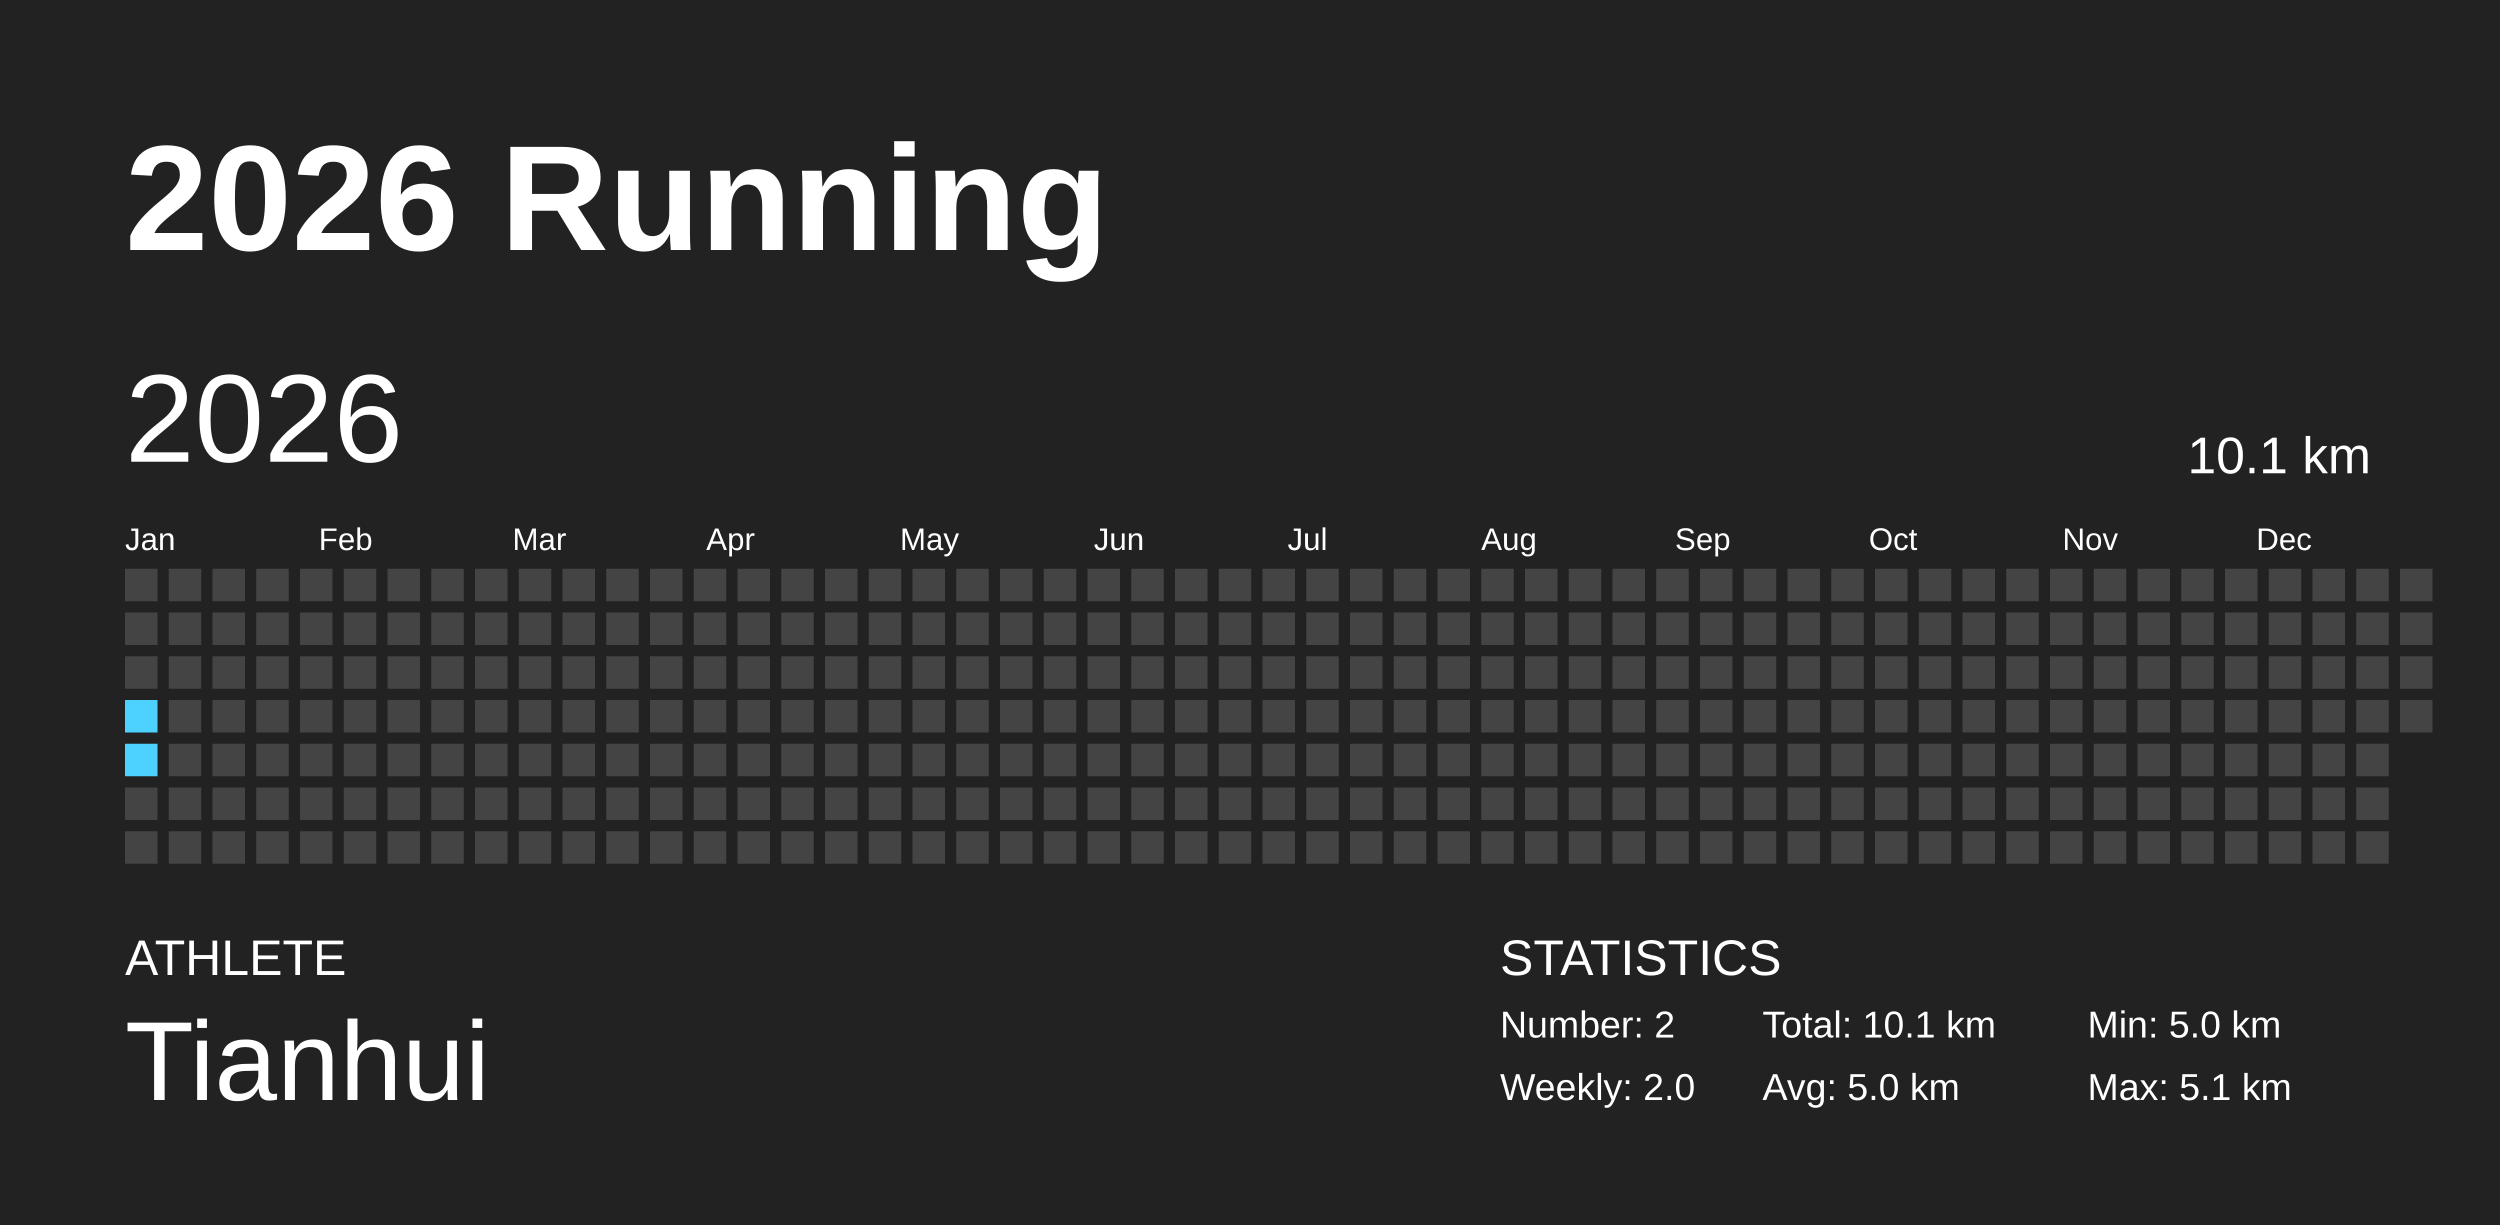
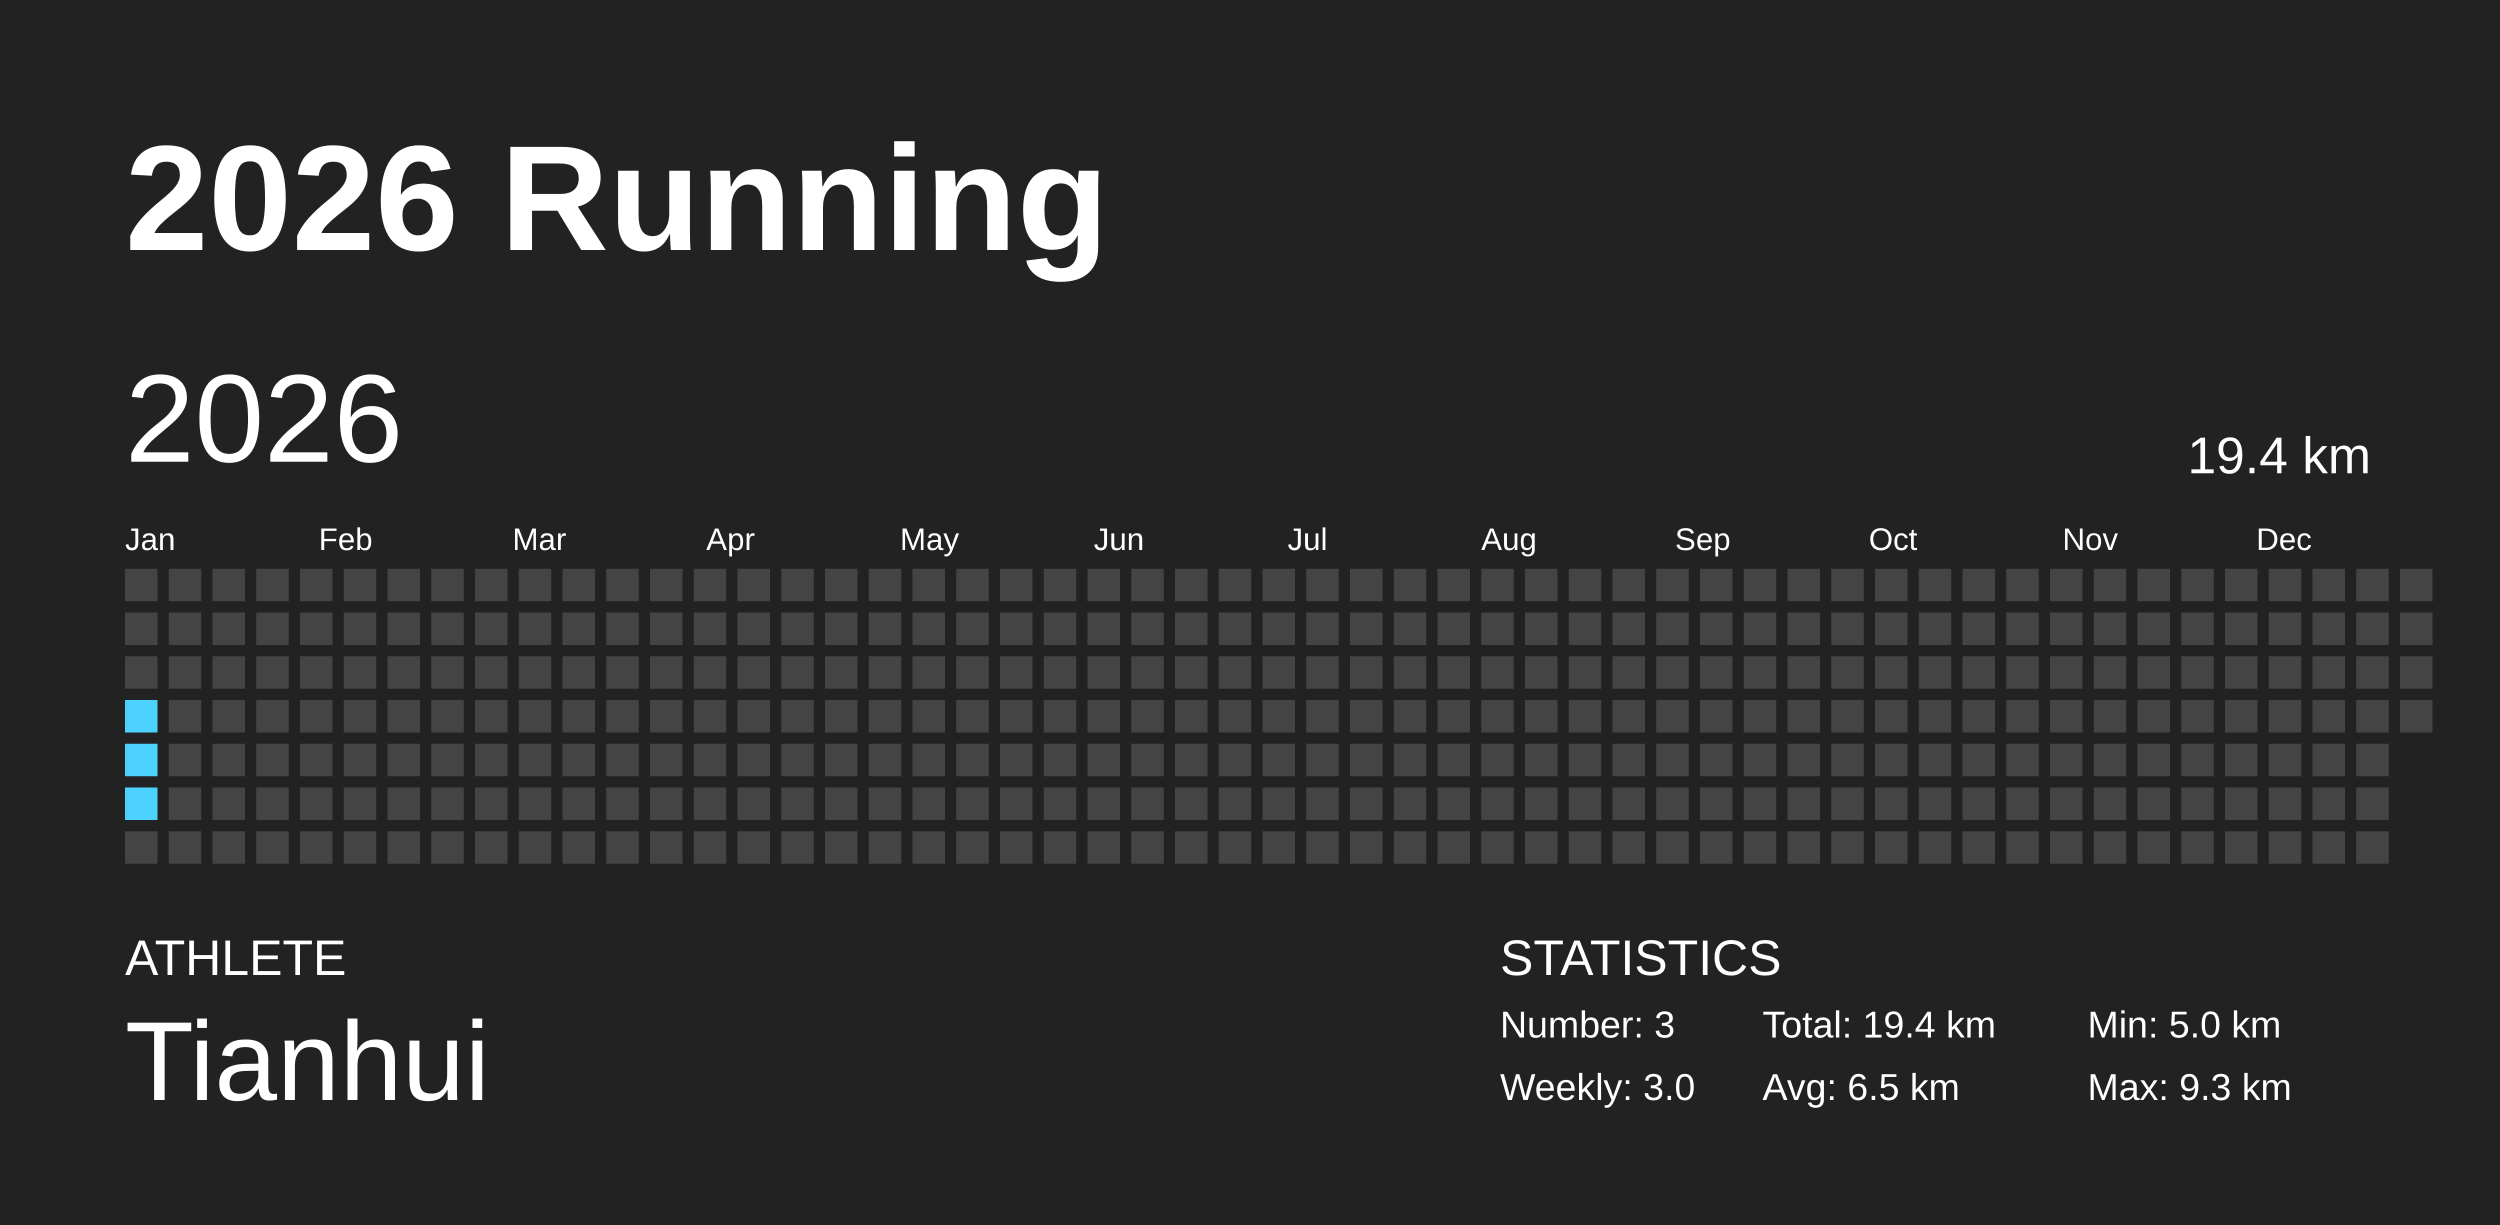
<svg xmlns="http://www.w3.org/2000/svg" baseProfile="full" height="98mm" version="1.1" viewBox="0,0,200,98" width="200mm">
  <defs />
  <rect fill="#222222" height="98" width="200" x="0" y="0" />
  <text fill="#FFFFFF" style="font-size:12px; font-family:Arial; font-weight:bold;" x="10" y="20">2026 Running</text>
  <text fill="#FFFFFF" style="font-size:4px; font-family:Arial" x="10" y="78">ATHLETE</text>
  <text fill="#FFFFFF" style="font-size:9px; font-family:Arial" x="10" y="88">Tianhui</text>
  <text fill="#FFFFFF" style="font-size:4px; font-family:Arial" x="120" y="78">STATISTICS</text>
-   <text fill="#FFFFFF" style="font-size:3px; font-family:Arial" x="120" y="83">Number: 2</text>
-   <text fill="#FFFFFF" style="font-size:3px; font-family:Arial" x="120" y="88">Weekly: 2.0</text>
-   <text fill="#FFFFFF" style="font-size:3px; font-family:Arial" x="141" y="83">Total: 10.1 km</text>
-   <text fill="#FFFFFF" style="font-size:3px; font-family:Arial" x="141" y="88">Avg: 5.0 km</text>
+   <text fill="#FFFFFF" style="font-size:3px; font-family:Arial" x="120" y="83">Number: 3</text>
+   <text fill="#FFFFFF" style="font-size:3px; font-family:Arial" x="120" y="88">Weekly: 3.0</text>
+   <text fill="#FFFFFF" style="font-size:3px; font-family:Arial" x="141" y="83">Total: 19.4 km</text>
+   <text fill="#FFFFFF" style="font-size:3px; font-family:Arial" x="141" y="88">Avg: 6.5 km</text>
  <text fill="#FFFFFF" style="font-size:3px; font-family:Arial" x="167" y="83">Min: 5.0 km</text>
-   <text fill="#FFFFFF" style="font-size:3px; font-family:Arial" x="167" y="88">Max: 5.1 km</text>
+   <text fill="#FFFFFF" style="font-size:3px; font-family:Arial" x="167" y="88">Max: 9.3 km</text>
  <text dominant-baseline="hanging" fill="#FFFFFF" style="font-size:10.0px; font-family:Arial;" x="10" y="30">2026</text>
-   <text dominant-baseline="hanging" fill="#FFFFFF" style="font-size:4.125px; font-family:Arial;" x="175" y="35">10.1 km</text>
+   <text dominant-baseline="hanging" fill="#FFFFFF" style="font-size:4.125px; font-family:Arial;" x="175" y="35">19.4 km</text>
  <text fill="#FFFFFF" style="font-size:2.5px; font-family:Arial" x="10.0" y="44">Jan</text>
  <text fill="#FFFFFF" style="font-size:2.5px; font-family:Arial" x="25.5" y="44">Feb</text>
  <text fill="#FFFFFF" style="font-size:2.5px; font-family:Arial" x="41.0" y="44">Mar</text>
  <text fill="#FFFFFF" style="font-size:2.5px; font-family:Arial" x="56.5" y="44">Apr</text>
  <text fill="#FFFFFF" style="font-size:2.5px; font-family:Arial" x="72.0" y="44">May</text>
  <text fill="#FFFFFF" style="font-size:2.5px; font-family:Arial" x="87.5" y="44">Jun</text>
  <text fill="#FFFFFF" style="font-size:2.5px; font-family:Arial" x="103.0" y="44">Jul</text>
  <text fill="#FFFFFF" style="font-size:2.5px; font-family:Arial" x="118.5" y="44">Aug</text>
  <text fill="#FFFFFF" style="font-size:2.5px; font-family:Arial" x="134.0" y="44">Sep</text>
  <text fill="#FFFFFF" style="font-size:2.5px; font-family:Arial" x="149.5" y="44">Oct</text>
  <text fill="#FFFFFF" style="font-size:2.5px; font-family:Arial" x="165.0" y="44">Nov</text>
  <text fill="#FFFFFF" style="font-size:2.5px; font-family:Arial" x="180.5" y="44">Dec</text>
  <rect fill="#444444" height="2.6" width="2.6" x="10.0" y="45.5" />
  <rect fill="#444444" height="2.6" width="2.6" x="10.0" y="49.0" />
  <rect fill="#444444" height="2.6" width="2.6" x="10.0" y="52.5" />
  <rect fill="#4dd2ff" height="2.6" width="2.6" x="10.0" y="56.0" />
  <rect fill="#4dd2ff" height="2.6" width="2.6" x="10.0" y="59.5" />
-   <rect fill="#444444" height="2.6" width="2.6" x="10.0" y="63.0" />
+   <rect fill="#4dd2ff" height="2.6" width="2.6" x="10.0" y="63.0" />
  <rect fill="#444444" height="2.6" width="2.6" x="10.0" y="66.5" />
  <rect fill="#444444" height="2.6" width="2.6" x="13.5" y="45.5" />
  <rect fill="#444444" height="2.6" width="2.6" x="13.5" y="49.0" />
  <rect fill="#444444" height="2.6" width="2.6" x="13.5" y="52.5" />
  <rect fill="#444444" height="2.6" width="2.6" x="13.5" y="56.0" />
  <rect fill="#444444" height="2.6" width="2.6" x="13.5" y="59.5" />
  <rect fill="#444444" height="2.6" width="2.6" x="13.5" y="63.0" />
  <rect fill="#444444" height="2.6" width="2.6" x="13.5" y="66.5" />
  <rect fill="#444444" height="2.6" width="2.6" x="17.0" y="45.5" />
  <rect fill="#444444" height="2.6" width="2.6" x="17.0" y="49.0" />
  <rect fill="#444444" height="2.6" width="2.6" x="17.0" y="52.5" />
  <rect fill="#444444" height="2.6" width="2.6" x="17.0" y="56.0" />
  <rect fill="#444444" height="2.6" width="2.6" x="17.0" y="59.5" />
  <rect fill="#444444" height="2.6" width="2.6" x="17.0" y="63.0" />
  <rect fill="#444444" height="2.6" width="2.6" x="17.0" y="66.5" />
  <rect fill="#444444" height="2.6" width="2.6" x="20.5" y="45.5" />
  <rect fill="#444444" height="2.6" width="2.6" x="20.5" y="49.0" />
  <rect fill="#444444" height="2.6" width="2.6" x="20.5" y="52.5" />
  <rect fill="#444444" height="2.6" width="2.6" x="20.5" y="56.0" />
  <rect fill="#444444" height="2.6" width="2.6" x="20.5" y="59.5" />
  <rect fill="#444444" height="2.6" width="2.6" x="20.5" y="63.0" />
  <rect fill="#444444" height="2.6" width="2.6" x="20.5" y="66.5" />
  <rect fill="#444444" height="2.6" width="2.6" x="24.0" y="45.5" />
  <rect fill="#444444" height="2.6" width="2.6" x="24.0" y="49.0" />
  <rect fill="#444444" height="2.6" width="2.6" x="24.0" y="52.5" />
  <rect fill="#444444" height="2.6" width="2.6" x="24.0" y="56.0" />
  <rect fill="#444444" height="2.6" width="2.6" x="24.0" y="59.5" />
  <rect fill="#444444" height="2.6" width="2.6" x="24.0" y="63.0" />
  <rect fill="#444444" height="2.6" width="2.6" x="24.0" y="66.5" />
  <rect fill="#444444" height="2.6" width="2.6" x="27.5" y="45.5" />
  <rect fill="#444444" height="2.6" width="2.6" x="27.5" y="49.0" />
  <rect fill="#444444" height="2.6" width="2.6" x="27.5" y="52.5" />
  <rect fill="#444444" height="2.6" width="2.6" x="27.5" y="56.0" />
  <rect fill="#444444" height="2.6" width="2.6" x="27.5" y="59.5" />
  <rect fill="#444444" height="2.6" width="2.6" x="27.5" y="63.0" />
  <rect fill="#444444" height="2.6" width="2.6" x="27.5" y="66.5" />
  <rect fill="#444444" height="2.6" width="2.6" x="31.0" y="45.5" />
  <rect fill="#444444" height="2.6" width="2.6" x="31.0" y="49.0" />
  <rect fill="#444444" height="2.6" width="2.6" x="31.0" y="52.5" />
  <rect fill="#444444" height="2.6" width="2.6" x="31.0" y="56.0" />
  <rect fill="#444444" height="2.6" width="2.6" x="31.0" y="59.5" />
  <rect fill="#444444" height="2.6" width="2.6" x="31.0" y="63.0" />
  <rect fill="#444444" height="2.6" width="2.6" x="31.0" y="66.5" />
  <rect fill="#444444" height="2.6" width="2.6" x="34.5" y="45.5" />
  <rect fill="#444444" height="2.6" width="2.6" x="34.5" y="49.0" />
  <rect fill="#444444" height="2.6" width="2.6" x="34.5" y="52.5" />
  <rect fill="#444444" height="2.6" width="2.6" x="34.5" y="56.0" />
  <rect fill="#444444" height="2.6" width="2.6" x="34.5" y="59.5" />
  <rect fill="#444444" height="2.6" width="2.6" x="34.5" y="63.0" />
  <rect fill="#444444" height="2.6" width="2.6" x="34.5" y="66.5" />
  <rect fill="#444444" height="2.6" width="2.6" x="38.0" y="45.5" />
  <rect fill="#444444" height="2.6" width="2.6" x="38.0" y="49.0" />
  <rect fill="#444444" height="2.6" width="2.6" x="38.0" y="52.5" />
  <rect fill="#444444" height="2.6" width="2.6" x="38.0" y="56.0" />
  <rect fill="#444444" height="2.6" width="2.6" x="38.0" y="59.5" />
  <rect fill="#444444" height="2.6" width="2.6" x="38.0" y="63.0" />
  <rect fill="#444444" height="2.6" width="2.6" x="38.0" y="66.5" />
  <rect fill="#444444" height="2.6" width="2.6" x="41.5" y="45.5" />
  <rect fill="#444444" height="2.6" width="2.6" x="41.5" y="49.0" />
  <rect fill="#444444" height="2.6" width="2.6" x="41.5" y="52.5" />
  <rect fill="#444444" height="2.6" width="2.6" x="41.5" y="56.0" />
  <rect fill="#444444" height="2.6" width="2.6" x="41.5" y="59.5" />
  <rect fill="#444444" height="2.6" width="2.6" x="41.5" y="63.0" />
  <rect fill="#444444" height="2.6" width="2.6" x="41.5" y="66.5" />
  <rect fill="#444444" height="2.6" width="2.6" x="45.0" y="45.5" />
  <rect fill="#444444" height="2.6" width="2.6" x="45.0" y="49.0" />
  <rect fill="#444444" height="2.6" width="2.6" x="45.0" y="52.5" />
  <rect fill="#444444" height="2.6" width="2.6" x="45.0" y="56.0" />
  <rect fill="#444444" height="2.6" width="2.6" x="45.0" y="59.5" />
  <rect fill="#444444" height="2.6" width="2.6" x="45.0" y="63.0" />
  <rect fill="#444444" height="2.6" width="2.6" x="45.0" y="66.5" />
  <rect fill="#444444" height="2.6" width="2.6" x="48.5" y="45.5" />
  <rect fill="#444444" height="2.6" width="2.6" x="48.5" y="49.0" />
  <rect fill="#444444" height="2.6" width="2.6" x="48.5" y="52.5" />
  <rect fill="#444444" height="2.6" width="2.6" x="48.5" y="56.0" />
  <rect fill="#444444" height="2.6" width="2.6" x="48.5" y="59.5" />
  <rect fill="#444444" height="2.6" width="2.6" x="48.5" y="63.0" />
  <rect fill="#444444" height="2.6" width="2.6" x="48.5" y="66.5" />
  <rect fill="#444444" height="2.6" width="2.6" x="52.0" y="45.5" />
  <rect fill="#444444" height="2.6" width="2.6" x="52.0" y="49.0" />
  <rect fill="#444444" height="2.6" width="2.6" x="52.0" y="52.5" />
  <rect fill="#444444" height="2.6" width="2.6" x="52.0" y="56.0" />
  <rect fill="#444444" height="2.6" width="2.6" x="52.0" y="59.5" />
  <rect fill="#444444" height="2.6" width="2.6" x="52.0" y="63.0" />
  <rect fill="#444444" height="2.6" width="2.6" x="52.0" y="66.5" />
  <rect fill="#444444" height="2.6" width="2.6" x="55.5" y="45.5" />
  <rect fill="#444444" height="2.6" width="2.6" x="55.5" y="49.0" />
  <rect fill="#444444" height="2.6" width="2.6" x="55.5" y="52.5" />
  <rect fill="#444444" height="2.6" width="2.6" x="55.5" y="56.0" />
  <rect fill="#444444" height="2.6" width="2.6" x="55.5" y="59.5" />
  <rect fill="#444444" height="2.6" width="2.6" x="55.5" y="63.0" />
  <rect fill="#444444" height="2.6" width="2.6" x="55.5" y="66.5" />
  <rect fill="#444444" height="2.6" width="2.6" x="59.0" y="45.5" />
  <rect fill="#444444" height="2.6" width="2.6" x="59.0" y="49.0" />
  <rect fill="#444444" height="2.6" width="2.6" x="59.0" y="52.5" />
  <rect fill="#444444" height="2.6" width="2.6" x="59.0" y="56.0" />
  <rect fill="#444444" height="2.6" width="2.6" x="59.0" y="59.5" />
  <rect fill="#444444" height="2.6" width="2.6" x="59.0" y="63.0" />
  <rect fill="#444444" height="2.6" width="2.6" x="59.0" y="66.5" />
  <rect fill="#444444" height="2.6" width="2.6" x="62.5" y="45.5" />
  <rect fill="#444444" height="2.6" width="2.6" x="62.5" y="49.0" />
  <rect fill="#444444" height="2.6" width="2.6" x="62.5" y="52.5" />
  <rect fill="#444444" height="2.6" width="2.6" x="62.5" y="56.0" />
  <rect fill="#444444" height="2.6" width="2.6" x="62.5" y="59.5" />
  <rect fill="#444444" height="2.6" width="2.6" x="62.5" y="63.0" />
  <rect fill="#444444" height="2.6" width="2.6" x="62.5" y="66.5" />
  <rect fill="#444444" height="2.6" width="2.6" x="66.0" y="45.5" />
  <rect fill="#444444" height="2.6" width="2.6" x="66.0" y="49.0" />
  <rect fill="#444444" height="2.6" width="2.6" x="66.0" y="52.5" />
  <rect fill="#444444" height="2.6" width="2.6" x="66.0" y="56.0" />
  <rect fill="#444444" height="2.6" width="2.6" x="66.0" y="59.5" />
  <rect fill="#444444" height="2.6" width="2.6" x="66.0" y="63.0" />
  <rect fill="#444444" height="2.6" width="2.6" x="66.0" y="66.5" />
  <rect fill="#444444" height="2.6" width="2.6" x="69.5" y="45.5" />
  <rect fill="#444444" height="2.6" width="2.6" x="69.5" y="49.0" />
  <rect fill="#444444" height="2.6" width="2.6" x="69.5" y="52.5" />
  <rect fill="#444444" height="2.6" width="2.6" x="69.5" y="56.0" />
  <rect fill="#444444" height="2.6" width="2.6" x="69.5" y="59.5" />
  <rect fill="#444444" height="2.6" width="2.6" x="69.5" y="63.0" />
  <rect fill="#444444" height="2.6" width="2.6" x="69.5" y="66.5" />
  <rect fill="#444444" height="2.6" width="2.6" x="73.0" y="45.5" />
  <rect fill="#444444" height="2.6" width="2.6" x="73.0" y="49.0" />
  <rect fill="#444444" height="2.6" width="2.6" x="73.0" y="52.5" />
  <rect fill="#444444" height="2.6" width="2.6" x="73.0" y="56.0" />
  <rect fill="#444444" height="2.6" width="2.6" x="73.0" y="59.5" />
  <rect fill="#444444" height="2.6" width="2.6" x="73.0" y="63.0" />
  <rect fill="#444444" height="2.6" width="2.6" x="73.0" y="66.5" />
  <rect fill="#444444" height="2.6" width="2.6" x="76.5" y="45.5" />
  <rect fill="#444444" height="2.6" width="2.6" x="76.5" y="49.0" />
  <rect fill="#444444" height="2.6" width="2.6" x="76.5" y="52.5" />
  <rect fill="#444444" height="2.6" width="2.6" x="76.5" y="56.0" />
  <rect fill="#444444" height="2.6" width="2.6" x="76.5" y="59.5" />
  <rect fill="#444444" height="2.6" width="2.6" x="76.5" y="63.0" />
  <rect fill="#444444" height="2.6" width="2.6" x="76.5" y="66.5" />
  <rect fill="#444444" height="2.6" width="2.6" x="80.0" y="45.5" />
  <rect fill="#444444" height="2.6" width="2.6" x="80.0" y="49.0" />
  <rect fill="#444444" height="2.6" width="2.6" x="80.0" y="52.5" />
  <rect fill="#444444" height="2.6" width="2.6" x="80.0" y="56.0" />
  <rect fill="#444444" height="2.6" width="2.6" x="80.0" y="59.5" />
  <rect fill="#444444" height="2.6" width="2.6" x="80.0" y="63.0" />
  <rect fill="#444444" height="2.6" width="2.6" x="80.0" y="66.5" />
  <rect fill="#444444" height="2.6" width="2.6" x="83.5" y="45.5" />
  <rect fill="#444444" height="2.6" width="2.6" x="83.5" y="49.0" />
  <rect fill="#444444" height="2.6" width="2.6" x="83.5" y="52.5" />
  <rect fill="#444444" height="2.6" width="2.6" x="83.5" y="56.0" />
  <rect fill="#444444" height="2.6" width="2.6" x="83.5" y="59.5" />
  <rect fill="#444444" height="2.6" width="2.6" x="83.5" y="63.0" />
  <rect fill="#444444" height="2.6" width="2.6" x="83.5" y="66.5" />
  <rect fill="#444444" height="2.6" width="2.6" x="87.0" y="45.5" />
  <rect fill="#444444" height="2.6" width="2.6" x="87.0" y="49.0" />
  <rect fill="#444444" height="2.6" width="2.6" x="87.0" y="52.5" />
  <rect fill="#444444" height="2.6" width="2.6" x="87.0" y="56.0" />
  <rect fill="#444444" height="2.6" width="2.6" x="87.0" y="59.5" />
  <rect fill="#444444" height="2.6" width="2.6" x="87.0" y="63.0" />
  <rect fill="#444444" height="2.6" width="2.6" x="87.0" y="66.5" />
  <rect fill="#444444" height="2.6" width="2.6" x="90.5" y="45.5" />
  <rect fill="#444444" height="2.6" width="2.6" x="90.5" y="49.0" />
  <rect fill="#444444" height="2.6" width="2.6" x="90.5" y="52.5" />
  <rect fill="#444444" height="2.6" width="2.6" x="90.5" y="56.0" />
  <rect fill="#444444" height="2.6" width="2.6" x="90.5" y="59.5" />
  <rect fill="#444444" height="2.6" width="2.6" x="90.5" y="63.0" />
  <rect fill="#444444" height="2.6" width="2.6" x="90.5" y="66.5" />
  <rect fill="#444444" height="2.6" width="2.6" x="94.0" y="45.5" />
  <rect fill="#444444" height="2.6" width="2.6" x="94.0" y="49.0" />
  <rect fill="#444444" height="2.6" width="2.6" x="94.0" y="52.5" />
  <rect fill="#444444" height="2.6" width="2.6" x="94.0" y="56.0" />
  <rect fill="#444444" height="2.6" width="2.6" x="94.0" y="59.5" />
  <rect fill="#444444" height="2.6" width="2.6" x="94.0" y="63.0" />
  <rect fill="#444444" height="2.6" width="2.6" x="94.0" y="66.5" />
  <rect fill="#444444" height="2.6" width="2.6" x="97.5" y="45.5" />
  <rect fill="#444444" height="2.6" width="2.6" x="97.5" y="49.0" />
  <rect fill="#444444" height="2.6" width="2.6" x="97.5" y="52.5" />
  <rect fill="#444444" height="2.6" width="2.6" x="97.5" y="56.0" />
  <rect fill="#444444" height="2.6" width="2.6" x="97.5" y="59.5" />
  <rect fill="#444444" height="2.6" width="2.6" x="97.5" y="63.0" />
  <rect fill="#444444" height="2.6" width="2.6" x="97.5" y="66.5" />
  <rect fill="#444444" height="2.6" width="2.6" x="101.0" y="45.5" />
  <rect fill="#444444" height="2.6" width="2.6" x="101.0" y="49.0" />
  <rect fill="#444444" height="2.6" width="2.6" x="101.0" y="52.5" />
  <rect fill="#444444" height="2.6" width="2.6" x="101.0" y="56.0" />
  <rect fill="#444444" height="2.6" width="2.6" x="101.0" y="59.5" />
  <rect fill="#444444" height="2.6" width="2.6" x="101.0" y="63.0" />
  <rect fill="#444444" height="2.6" width="2.6" x="101.0" y="66.5" />
  <rect fill="#444444" height="2.6" width="2.6" x="104.5" y="45.5" />
  <rect fill="#444444" height="2.6" width="2.6" x="104.5" y="49.0" />
  <rect fill="#444444" height="2.6" width="2.6" x="104.5" y="52.5" />
  <rect fill="#444444" height="2.6" width="2.6" x="104.5" y="56.0" />
  <rect fill="#444444" height="2.6" width="2.6" x="104.5" y="59.5" />
  <rect fill="#444444" height="2.6" width="2.6" x="104.5" y="63.0" />
  <rect fill="#444444" height="2.6" width="2.6" x="104.5" y="66.5" />
  <rect fill="#444444" height="2.6" width="2.6" x="108.0" y="45.5" />
  <rect fill="#444444" height="2.6" width="2.6" x="108.0" y="49.0" />
  <rect fill="#444444" height="2.6" width="2.6" x="108.0" y="52.5" />
  <rect fill="#444444" height="2.6" width="2.6" x="108.0" y="56.0" />
  <rect fill="#444444" height="2.6" width="2.6" x="108.0" y="59.5" />
  <rect fill="#444444" height="2.6" width="2.6" x="108.0" y="63.0" />
  <rect fill="#444444" height="2.6" width="2.6" x="108.0" y="66.5" />
  <rect fill="#444444" height="2.6" width="2.6" x="111.5" y="45.5" />
  <rect fill="#444444" height="2.6" width="2.6" x="111.5" y="49.0" />
  <rect fill="#444444" height="2.6" width="2.6" x="111.5" y="52.5" />
  <rect fill="#444444" height="2.6" width="2.6" x="111.5" y="56.0" />
  <rect fill="#444444" height="2.6" width="2.6" x="111.5" y="59.5" />
  <rect fill="#444444" height="2.6" width="2.6" x="111.5" y="63.0" />
  <rect fill="#444444" height="2.6" width="2.6" x="111.5" y="66.5" />
  <rect fill="#444444" height="2.6" width="2.6" x="115.0" y="45.5" />
  <rect fill="#444444" height="2.6" width="2.6" x="115.0" y="49.0" />
  <rect fill="#444444" height="2.6" width="2.6" x="115.0" y="52.5" />
  <rect fill="#444444" height="2.6" width="2.6" x="115.0" y="56.0" />
  <rect fill="#444444" height="2.6" width="2.6" x="115.0" y="59.5" />
  <rect fill="#444444" height="2.6" width="2.6" x="115.0" y="63.0" />
  <rect fill="#444444" height="2.6" width="2.6" x="115.0" y="66.5" />
  <rect fill="#444444" height="2.6" width="2.6" x="118.5" y="45.5" />
  <rect fill="#444444" height="2.6" width="2.6" x="118.5" y="49.0" />
  <rect fill="#444444" height="2.6" width="2.6" x="118.5" y="52.5" />
  <rect fill="#444444" height="2.6" width="2.6" x="118.5" y="56.0" />
  <rect fill="#444444" height="2.6" width="2.6" x="118.5" y="59.5" />
  <rect fill="#444444" height="2.6" width="2.6" x="118.5" y="63.0" />
  <rect fill="#444444" height="2.6" width="2.6" x="118.5" y="66.5" />
  <rect fill="#444444" height="2.6" width="2.6" x="122.0" y="45.5" />
  <rect fill="#444444" height="2.6" width="2.6" x="122.0" y="49.0" />
  <rect fill="#444444" height="2.6" width="2.6" x="122.0" y="52.5" />
  <rect fill="#444444" height="2.6" width="2.6" x="122.0" y="56.0" />
  <rect fill="#444444" height="2.6" width="2.6" x="122.0" y="59.5" />
  <rect fill="#444444" height="2.6" width="2.6" x="122.0" y="63.0" />
  <rect fill="#444444" height="2.6" width="2.6" x="122.0" y="66.5" />
  <rect fill="#444444" height="2.6" width="2.6" x="125.5" y="45.5" />
  <rect fill="#444444" height="2.6" width="2.6" x="125.5" y="49.0" />
  <rect fill="#444444" height="2.6" width="2.6" x="125.5" y="52.5" />
  <rect fill="#444444" height="2.6" width="2.6" x="125.5" y="56.0" />
  <rect fill="#444444" height="2.6" width="2.6" x="125.5" y="59.5" />
  <rect fill="#444444" height="2.6" width="2.6" x="125.5" y="63.0" />
  <rect fill="#444444" height="2.6" width="2.6" x="125.5" y="66.5" />
  <rect fill="#444444" height="2.6" width="2.6" x="129.0" y="45.5" />
  <rect fill="#444444" height="2.6" width="2.6" x="129.0" y="49.0" />
  <rect fill="#444444" height="2.6" width="2.6" x="129.0" y="52.5" />
  <rect fill="#444444" height="2.6" width="2.6" x="129.0" y="56.0" />
  <rect fill="#444444" height="2.6" width="2.6" x="129.0" y="59.5" />
  <rect fill="#444444" height="2.6" width="2.6" x="129.0" y="63.0" />
  <rect fill="#444444" height="2.6" width="2.6" x="129.0" y="66.5" />
  <rect fill="#444444" height="2.6" width="2.6" x="132.5" y="45.5" />
  <rect fill="#444444" height="2.6" width="2.6" x="132.5" y="49.0" />
  <rect fill="#444444" height="2.6" width="2.6" x="132.5" y="52.5" />
  <rect fill="#444444" height="2.6" width="2.6" x="132.5" y="56.0" />
  <rect fill="#444444" height="2.6" width="2.6" x="132.5" y="59.5" />
  <rect fill="#444444" height="2.6" width="2.6" x="132.5" y="63.0" />
  <rect fill="#444444" height="2.6" width="2.6" x="132.5" y="66.5" />
  <rect fill="#444444" height="2.6" width="2.6" x="136.0" y="45.5" />
  <rect fill="#444444" height="2.6" width="2.6" x="136.0" y="49.0" />
  <rect fill="#444444" height="2.6" width="2.6" x="136.0" y="52.5" />
  <rect fill="#444444" height="2.6" width="2.6" x="136.0" y="56.0" />
  <rect fill="#444444" height="2.6" width="2.6" x="136.0" y="59.5" />
  <rect fill="#444444" height="2.6" width="2.6" x="136.0" y="63.0" />
  <rect fill="#444444" height="2.6" width="2.6" x="136.0" y="66.5" />
  <rect fill="#444444" height="2.6" width="2.6" x="139.5" y="45.5" />
  <rect fill="#444444" height="2.6" width="2.6" x="139.5" y="49.0" />
  <rect fill="#444444" height="2.6" width="2.6" x="139.5" y="52.5" />
  <rect fill="#444444" height="2.6" width="2.6" x="139.5" y="56.0" />
  <rect fill="#444444" height="2.6" width="2.6" x="139.5" y="59.5" />
  <rect fill="#444444" height="2.6" width="2.6" x="139.5" y="63.0" />
  <rect fill="#444444" height="2.6" width="2.6" x="139.5" y="66.5" />
  <rect fill="#444444" height="2.6" width="2.6" x="143.0" y="45.5" />
  <rect fill="#444444" height="2.6" width="2.6" x="143.0" y="49.0" />
  <rect fill="#444444" height="2.6" width="2.6" x="143.0" y="52.5" />
  <rect fill="#444444" height="2.6" width="2.6" x="143.0" y="56.0" />
  <rect fill="#444444" height="2.6" width="2.6" x="143.0" y="59.5" />
  <rect fill="#444444" height="2.6" width="2.6" x="143.0" y="63.0" />
  <rect fill="#444444" height="2.6" width="2.6" x="143.0" y="66.5" />
  <rect fill="#444444" height="2.6" width="2.6" x="146.5" y="45.5" />
  <rect fill="#444444" height="2.6" width="2.6" x="146.5" y="49.0" />
  <rect fill="#444444" height="2.6" width="2.6" x="146.5" y="52.5" />
  <rect fill="#444444" height="2.6" width="2.6" x="146.5" y="56.0" />
  <rect fill="#444444" height="2.6" width="2.6" x="146.5" y="59.5" />
  <rect fill="#444444" height="2.6" width="2.6" x="146.5" y="63.0" />
  <rect fill="#444444" height="2.6" width="2.6" x="146.5" y="66.5" />
  <rect fill="#444444" height="2.6" width="2.6" x="150.0" y="45.5" />
  <rect fill="#444444" height="2.6" width="2.6" x="150.0" y="49.0" />
  <rect fill="#444444" height="2.6" width="2.6" x="150.0" y="52.5" />
  <rect fill="#444444" height="2.6" width="2.6" x="150.0" y="56.0" />
  <rect fill="#444444" height="2.6" width="2.6" x="150.0" y="59.5" />
  <rect fill="#444444" height="2.6" width="2.6" x="150.0" y="63.0" />
  <rect fill="#444444" height="2.6" width="2.6" x="150.0" y="66.5" />
  <rect fill="#444444" height="2.6" width="2.6" x="153.5" y="45.5" />
  <rect fill="#444444" height="2.6" width="2.6" x="153.5" y="49.0" />
  <rect fill="#444444" height="2.6" width="2.6" x="153.5" y="52.5" />
  <rect fill="#444444" height="2.6" width="2.6" x="153.5" y="56.0" />
  <rect fill="#444444" height="2.6" width="2.6" x="153.5" y="59.5" />
  <rect fill="#444444" height="2.6" width="2.6" x="153.5" y="63.0" />
  <rect fill="#444444" height="2.6" width="2.6" x="153.5" y="66.5" />
  <rect fill="#444444" height="2.6" width="2.6" x="157.0" y="45.5" />
  <rect fill="#444444" height="2.6" width="2.6" x="157.0" y="49.0" />
  <rect fill="#444444" height="2.6" width="2.6" x="157.0" y="52.5" />
  <rect fill="#444444" height="2.6" width="2.6" x="157.0" y="56.0" />
  <rect fill="#444444" height="2.6" width="2.6" x="157.0" y="59.5" />
  <rect fill="#444444" height="2.6" width="2.6" x="157.0" y="63.0" />
  <rect fill="#444444" height="2.6" width="2.6" x="157.0" y="66.5" />
  <rect fill="#444444" height="2.6" width="2.6" x="160.5" y="45.5" />
  <rect fill="#444444" height="2.6" width="2.6" x="160.5" y="49.0" />
  <rect fill="#444444" height="2.6" width="2.6" x="160.5" y="52.5" />
  <rect fill="#444444" height="2.6" width="2.6" x="160.5" y="56.0" />
  <rect fill="#444444" height="2.6" width="2.6" x="160.5" y="59.5" />
  <rect fill="#444444" height="2.6" width="2.6" x="160.5" y="63.0" />
  <rect fill="#444444" height="2.6" width="2.6" x="160.5" y="66.5" />
  <rect fill="#444444" height="2.6" width="2.6" x="164.0" y="45.5" />
  <rect fill="#444444" height="2.6" width="2.6" x="164.0" y="49.0" />
  <rect fill="#444444" height="2.6" width="2.6" x="164.0" y="52.5" />
  <rect fill="#444444" height="2.6" width="2.6" x="164.0" y="56.0" />
  <rect fill="#444444" height="2.6" width="2.6" x="164.0" y="59.5" />
  <rect fill="#444444" height="2.6" width="2.6" x="164.0" y="63.0" />
  <rect fill="#444444" height="2.6" width="2.6" x="164.0" y="66.5" />
  <rect fill="#444444" height="2.6" width="2.6" x="167.5" y="45.5" />
  <rect fill="#444444" height="2.6" width="2.6" x="167.5" y="49.0" />
  <rect fill="#444444" height="2.6" width="2.6" x="167.5" y="52.5" />
  <rect fill="#444444" height="2.6" width="2.6" x="167.5" y="56.0" />
  <rect fill="#444444" height="2.6" width="2.6" x="167.5" y="59.5" />
  <rect fill="#444444" height="2.6" width="2.6" x="167.5" y="63.0" />
  <rect fill="#444444" height="2.6" width="2.6" x="167.5" y="66.5" />
  <rect fill="#444444" height="2.6" width="2.6" x="171.0" y="45.5" />
  <rect fill="#444444" height="2.6" width="2.6" x="171.0" y="49.0" />
  <rect fill="#444444" height="2.6" width="2.6" x="171.0" y="52.5" />
  <rect fill="#444444" height="2.6" width="2.6" x="171.0" y="56.0" />
  <rect fill="#444444" height="2.6" width="2.6" x="171.0" y="59.5" />
  <rect fill="#444444" height="2.6" width="2.6" x="171.0" y="63.0" />
  <rect fill="#444444" height="2.6" width="2.6" x="171.0" y="66.5" />
  <rect fill="#444444" height="2.6" width="2.6" x="174.5" y="45.5" />
  <rect fill="#444444" height="2.6" width="2.6" x="174.5" y="49.0" />
  <rect fill="#444444" height="2.6" width="2.6" x="174.5" y="52.5" />
  <rect fill="#444444" height="2.6" width="2.6" x="174.5" y="56.0" />
  <rect fill="#444444" height="2.6" width="2.6" x="174.5" y="59.5" />
  <rect fill="#444444" height="2.6" width="2.6" x="174.5" y="63.0" />
  <rect fill="#444444" height="2.6" width="2.6" x="174.5" y="66.5" />
  <rect fill="#444444" height="2.6" width="2.6" x="178.0" y="45.5" />
  <rect fill="#444444" height="2.6" width="2.6" x="178.0" y="49.0" />
  <rect fill="#444444" height="2.6" width="2.6" x="178.0" y="52.5" />
  <rect fill="#444444" height="2.6" width="2.6" x="178.0" y="56.0" />
  <rect fill="#444444" height="2.6" width="2.6" x="178.0" y="59.5" />
  <rect fill="#444444" height="2.6" width="2.6" x="178.0" y="63.0" />
  <rect fill="#444444" height="2.6" width="2.6" x="178.0" y="66.5" />
  <rect fill="#444444" height="2.6" width="2.6" x="181.5" y="45.5" />
  <rect fill="#444444" height="2.6" width="2.6" x="181.5" y="49.0" />
  <rect fill="#444444" height="2.6" width="2.6" x="181.5" y="52.5" />
  <rect fill="#444444" height="2.6" width="2.6" x="181.5" y="56.0" />
  <rect fill="#444444" height="2.6" width="2.6" x="181.5" y="59.5" />
  <rect fill="#444444" height="2.6" width="2.6" x="181.5" y="63.0" />
  <rect fill="#444444" height="2.6" width="2.6" x="181.5" y="66.5" />
  <rect fill="#444444" height="2.6" width="2.6" x="185.0" y="45.5" />
  <rect fill="#444444" height="2.6" width="2.6" x="185.0" y="49.0" />
  <rect fill="#444444" height="2.6" width="2.6" x="185.0" y="52.5" />
  <rect fill="#444444" height="2.6" width="2.6" x="185.0" y="56.0" />
  <rect fill="#444444" height="2.6" width="2.6" x="185.0" y="59.5" />
  <rect fill="#444444" height="2.6" width="2.6" x="185.0" y="63.0" />
  <rect fill="#444444" height="2.6" width="2.6" x="185.0" y="66.5" />
  <rect fill="#444444" height="2.6" width="2.6" x="188.5" y="45.5" />
  <rect fill="#444444" height="2.6" width="2.6" x="188.5" y="49.0" />
  <rect fill="#444444" height="2.6" width="2.6" x="188.5" y="52.5" />
  <rect fill="#444444" height="2.6" width="2.6" x="188.5" y="56.0" />
  <rect fill="#444444" height="2.6" width="2.6" x="188.5" y="59.5" />
  <rect fill="#444444" height="2.6" width="2.6" x="188.5" y="63.0" />
  <rect fill="#444444" height="2.6" width="2.6" x="188.5" y="66.5" />
  <rect fill="#444444" height="2.6" width="2.6" x="192.0" y="45.5" />
  <rect fill="#444444" height="2.6" width="2.6" x="192.0" y="49.0" />
  <rect fill="#444444" height="2.6" width="2.6" x="192.0" y="52.5" />
  <rect fill="#444444" height="2.6" width="2.6" x="192.0" y="56.0" />
</svg>
